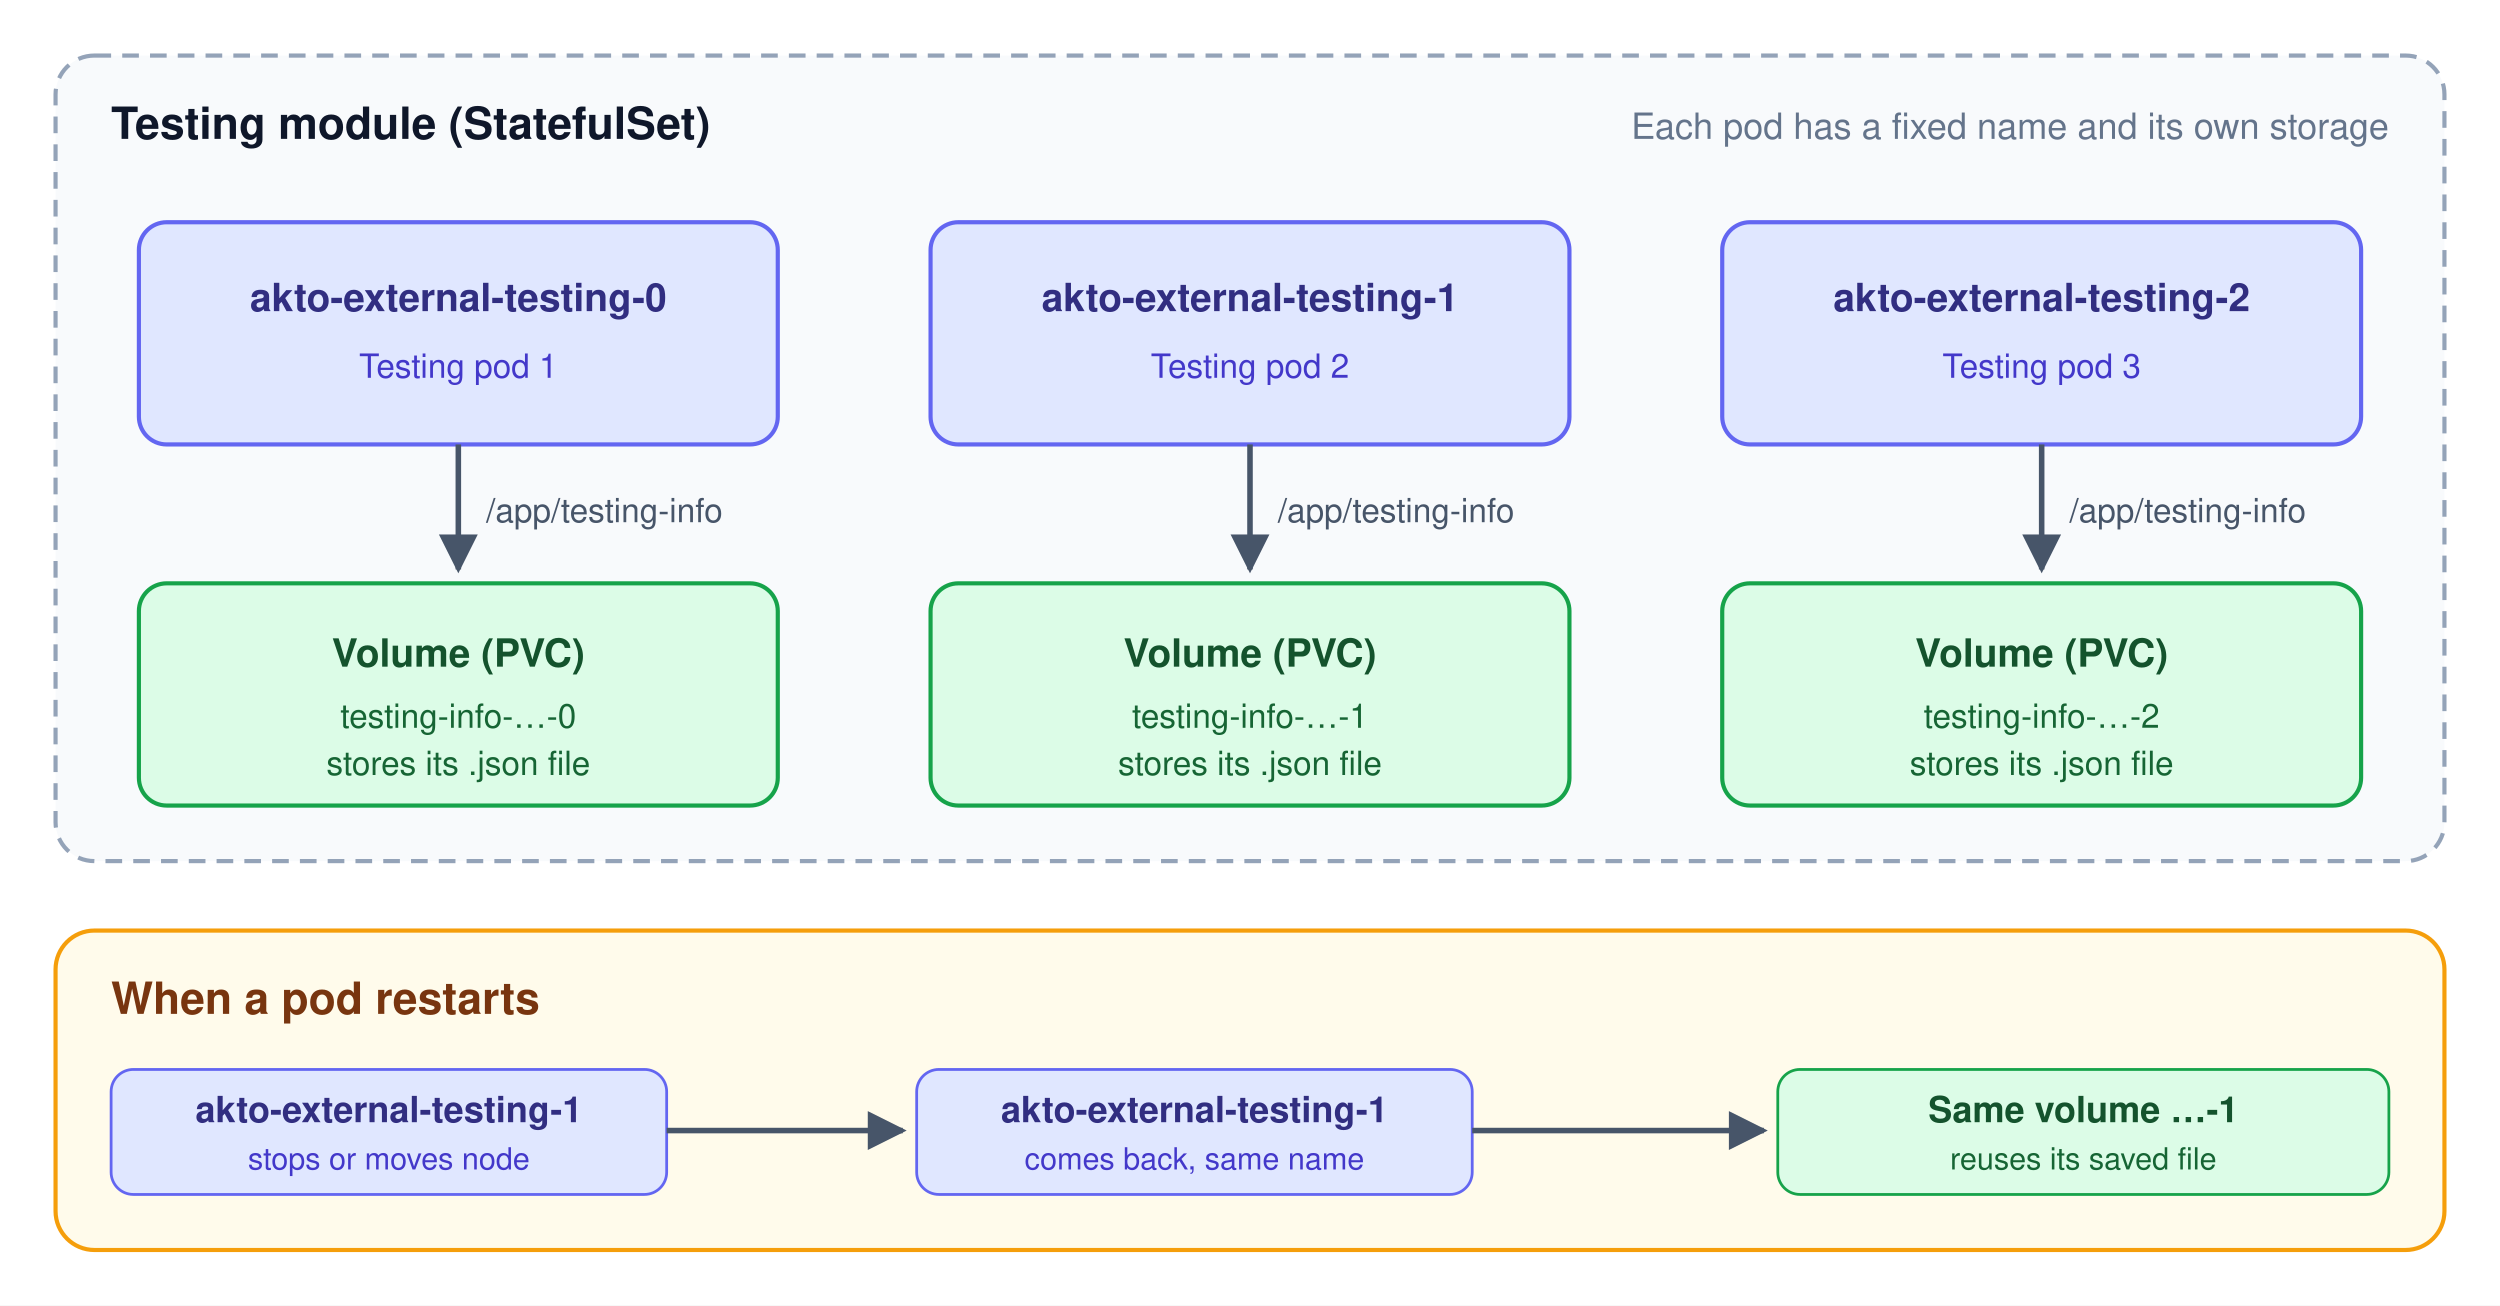
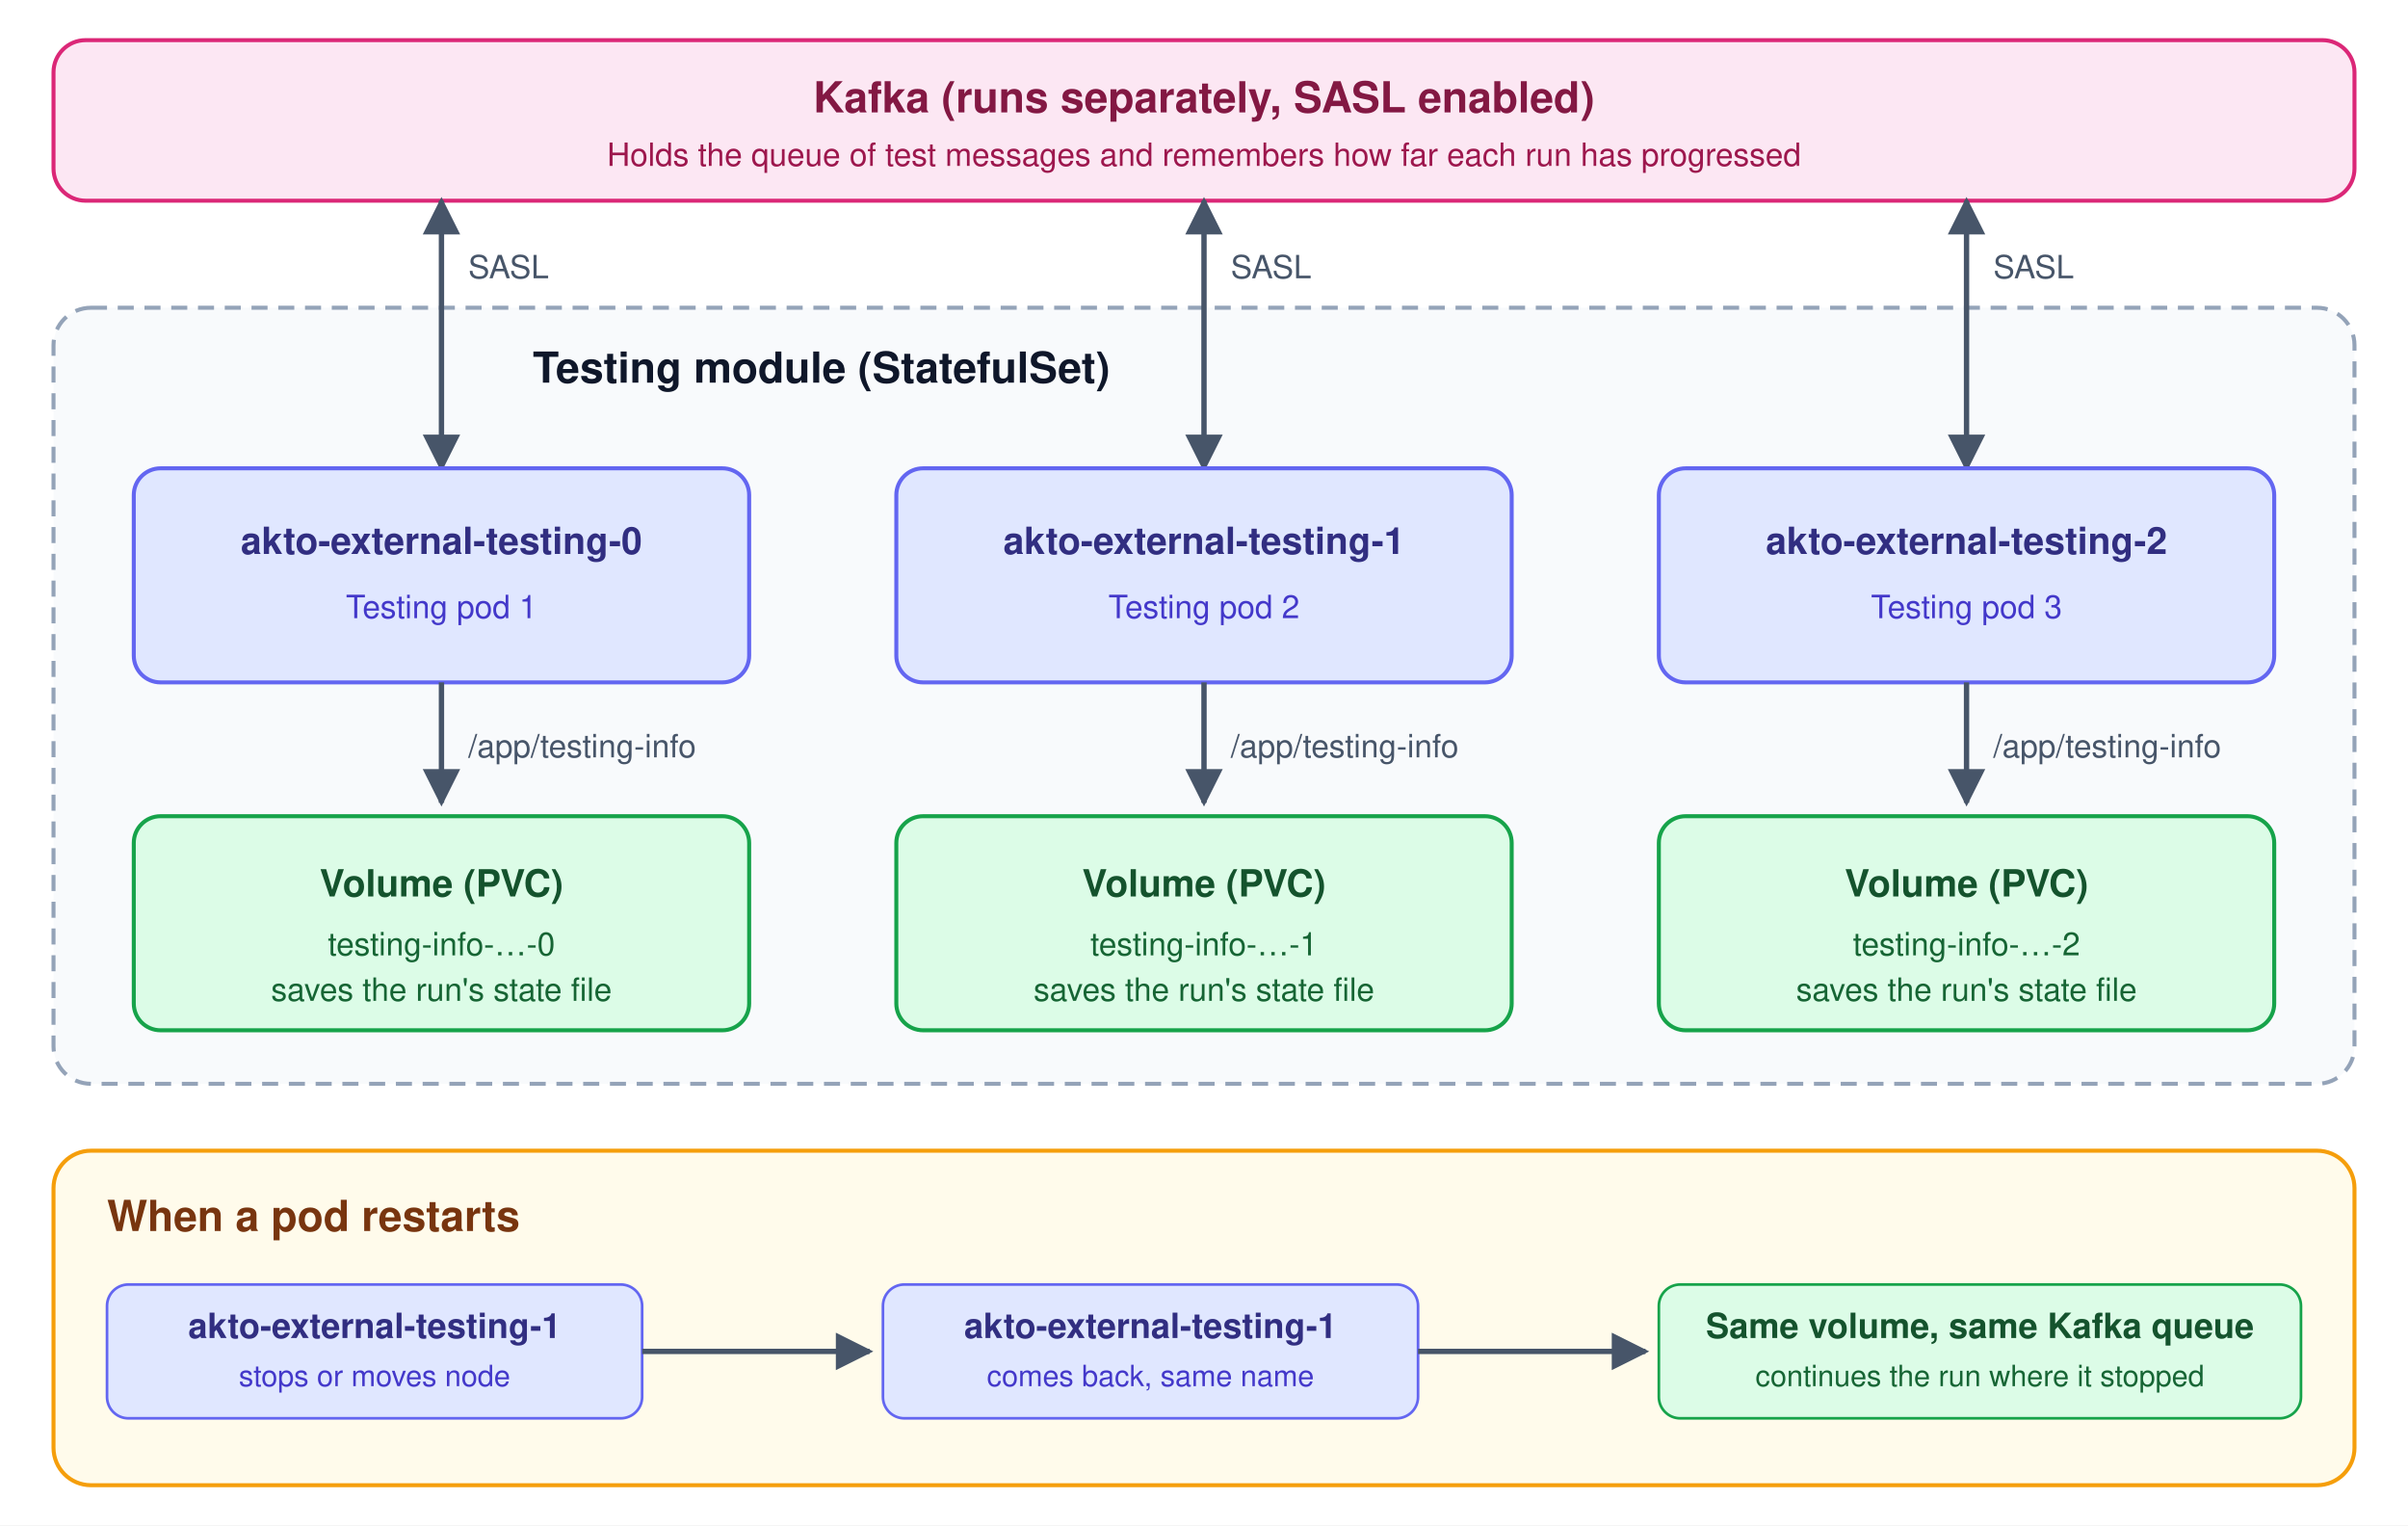
- <svg xmlns="http://www.w3.org/2000/svg" viewBox="0 0 900 470" width="900" height="470" font-family="Helvetica, Arial, sans-serif">
+ <svg xmlns="http://www.w3.org/2000/svg" viewBox="0 0 900 570" width="900" height="570" font-family="Helvetica, Arial, sans-serif">
  <defs>
    <marker id="a" viewBox="0 0 10 10" refX="9" refY="5" markerWidth="7" markerHeight="7" orient="auto-start-reverse">
      <path d="M0,0 L10,5 L0,10 z" fill="#475569" />
    </marker>
  </defs>
-   <rect width="900" height="470" fill="#ffffff" />
-   <rect x="20" y="20" width="860" height="290" rx="14" fill="#f8fafc" stroke="#94a3b8" stroke-width="1.5" stroke-dasharray="6 4" />
-   <text x="40" y="50" font-size="16" font-weight="700" fill="#0f172a">Testing module (StatefulSet)</text>
-   <text x="860" y="50" font-size="13" fill="#64748b" text-anchor="end">Each pod has a fixed name and its own storage</text>
+   <rect width="900" height="570" fill="#ffffff" />
+   <rect x="20" y="15" width="860" height="60" rx="12" fill="#fce7f3" stroke="#db2777" stroke-width="1.5" />
+   <text x="450" y="42" font-size="16" font-weight="700" fill="#831843" text-anchor="middle">Kafka (runs separately, SASL enabled)</text>
+   <text x="450" y="62" font-size="12" fill="#9d174d" text-anchor="middle">Holds the queue of test messages and remembers how far each run has progressed</text>
+   <rect x="20" y="115" width="860" height="290" rx="14" fill="#f8fafc" stroke="#94a3b8" stroke-width="1.5" stroke-dasharray="6 4" />
+   <text x="307" y="143" font-size="16" font-weight="700" fill="#0f172a" text-anchor="middle">Testing module (StatefulSet)</text>
+   <g stroke="#475569" stroke-width="2" marker-end="url(#a)" marker-start="url(#a)">
+     <line x1="165" y1="75" x2="165" y2="175" />
+     <line x1="450" y1="75" x2="450" y2="175" />
+     <line x1="735" y1="75" x2="735" y2="175" />
+   </g>
+   <g font-size="12" fill="#475569">
+     <text x="175" y="104">SASL</text>
+     <text x="460" y="104">SASL</text>
+     <text x="745" y="104">SASL</text>
+   </g>
  <g font-size="14" text-anchor="middle">
-     <rect x="50" y="80" width="230" height="80" rx="10" fill="#e0e7ff" stroke="#6366f1" stroke-width="1.5" />
-     <text x="165" y="112" font-weight="700" fill="#312e81">akto-external-testing-0</text>
-     <text x="165" y="136" font-size="12" fill="#4338ca">Testing pod 1</text>
-     <rect x="335" y="80" width="230" height="80" rx="10" fill="#e0e7ff" stroke="#6366f1" stroke-width="1.5" />
-     <text x="450" y="112" font-weight="700" fill="#312e81">akto-external-testing-1</text>
-     <text x="450" y="136" font-size="12" fill="#4338ca">Testing pod 2</text>
-     <rect x="620" y="80" width="230" height="80" rx="10" fill="#e0e7ff" stroke="#6366f1" stroke-width="1.5" />
-     <text x="735" y="112" font-weight="700" fill="#312e81">akto-external-testing-2</text>
-     <text x="735" y="136" font-size="12" fill="#4338ca">Testing pod 3</text>
+     <rect x="50" y="175" width="230" height="80" rx="10" fill="#e0e7ff" stroke="#6366f1" stroke-width="1.5" />
+     <text x="165" y="207" font-weight="700" fill="#312e81">akto-external-testing-0</text>
+     <text x="165" y="231" font-size="12" fill="#4338ca">Testing pod 1</text>
+     <rect x="335" y="175" width="230" height="80" rx="10" fill="#e0e7ff" stroke="#6366f1" stroke-width="1.5" />
+     <text x="450" y="207" font-weight="700" fill="#312e81">akto-external-testing-1</text>
+     <text x="450" y="231" font-size="12" fill="#4338ca">Testing pod 2</text>
+     <rect x="620" y="175" width="230" height="80" rx="10" fill="#e0e7ff" stroke="#6366f1" stroke-width="1.5" />
+     <text x="735" y="207" font-weight="700" fill="#312e81">akto-external-testing-2</text>
+     <text x="735" y="231" font-size="12" fill="#4338ca">Testing pod 3</text>
  </g>
  <g stroke="#475569" stroke-width="2" marker-end="url(#a)">
-     <line x1="165" y1="160" x2="165" y2="205" />
-     <line x1="450" y1="160" x2="450" y2="205" />
-     <line x1="735" y1="160" x2="735" y2="205" />
+     <line x1="165" y1="255" x2="165" y2="300" />
+     <line x1="450" y1="255" x2="450" y2="300" />
+     <line x1="735" y1="255" x2="735" y2="300" />
  </g>
-   <g font-size="12" fill="#475569" text-anchor="start">
-     <text x="175" y="188">/app/testing-info</text>
-     <text x="460" y="188">/app/testing-info</text>
-     <text x="745" y="188">/app/testing-info</text>
+   <g font-size="12" fill="#475569">
+     <text x="175" y="283">/app/testing-info</text>
+     <text x="460" y="283">/app/testing-info</text>
+     <text x="745" y="283">/app/testing-info</text>
  </g>
  <g font-size="14" text-anchor="middle">
-     <rect x="50" y="210" width="230" height="80" rx="10" fill="#dcfce7" stroke="#16a34a" stroke-width="1.5" />
-     <text x="165" y="240" font-weight="700" fill="#14532d">Volume (PVC)</text>
-     <text x="165" y="262" font-size="12" fill="#166534">testing-info-…-0</text>
-     <text x="165" y="279" font-size="12" fill="#166534">stores its .json file</text>
-     <rect x="335" y="210" width="230" height="80" rx="10" fill="#dcfce7" stroke="#16a34a" stroke-width="1.5" />
-     <text x="450" y="240" font-weight="700" fill="#14532d">Volume (PVC)</text>
-     <text x="450" y="262" font-size="12" fill="#166534">testing-info-…-1</text>
-     <text x="450" y="279" font-size="12" fill="#166534">stores its .json file</text>
-     <rect x="620" y="210" width="230" height="80" rx="10" fill="#dcfce7" stroke="#16a34a" stroke-width="1.5" />
-     <text x="735" y="240" font-weight="700" fill="#14532d">Volume (PVC)</text>
-     <text x="735" y="262" font-size="12" fill="#166534">testing-info-…-2</text>
-     <text x="735" y="279" font-size="12" fill="#166534">stores its .json file</text>
+     <rect x="50" y="305" width="230" height="80" rx="10" fill="#dcfce7" stroke="#16a34a" stroke-width="1.5" />
+     <text x="165" y="335" font-weight="700" fill="#14532d">Volume (PVC)</text>
+     <text x="165" y="357" font-size="12" fill="#166534">testing-info-…-0</text>
+     <text x="165" y="374" font-size="12" fill="#166534">saves the run's state file</text>
+     <rect x="335" y="305" width="230" height="80" rx="10" fill="#dcfce7" stroke="#16a34a" stroke-width="1.5" />
+     <text x="450" y="335" font-weight="700" fill="#14532d">Volume (PVC)</text>
+     <text x="450" y="357" font-size="12" fill="#166534">testing-info-…-1</text>
+     <text x="450" y="374" font-size="12" fill="#166534">saves the run's state file</text>
+     <rect x="620" y="305" width="230" height="80" rx="10" fill="#dcfce7" stroke="#16a34a" stroke-width="1.5" />
+     <text x="735" y="335" font-weight="700" fill="#14532d">Volume (PVC)</text>
+     <text x="735" y="357" font-size="12" fill="#166534">testing-info-…-2</text>
+     <text x="735" y="374" font-size="12" fill="#166534">saves the run's state file</text>
  </g>
-   <rect x="20" y="335" width="860" height="115" rx="14" fill="#fffbeb" stroke="#f59e0b" stroke-width="1.5" />
-   <text x="40" y="365" font-size="16" font-weight="700" fill="#78350f">When a pod restarts</text>
+   <rect x="20" y="430" width="860" height="125" rx="14" fill="#fffbeb" stroke="#f59e0b" stroke-width="1.5" />
+   <text x="40" y="460" font-size="16" font-weight="700" fill="#78350f">When a pod restarts</text>
  <g font-size="13" text-anchor="middle">
-     <rect x="40" y="385" width="200" height="45" rx="8" fill="#e0e7ff" stroke="#6366f1" />
-     <text x="140" y="404" font-weight="700" fill="#312e81">akto-external-testing-1</text>
-     <text x="140" y="421" font-size="11" fill="#4338ca">stops or moves node</text>
-     <rect x="330" y="385" width="200" height="45" rx="8" fill="#e0e7ff" stroke="#6366f1" />
-     <text x="430" y="404" font-weight="700" fill="#312e81">akto-external-testing-1</text>
-     <text x="430" y="421" font-size="11" fill="#4338ca">comes back, same name</text>
-     <rect x="640" y="385" width="220" height="45" rx="8" fill="#dcfce7" stroke="#16a34a" />
-     <text x="750" y="404" font-weight="700" fill="#14532d">Same volume …-1</text>
-     <text x="750" y="421" font-size="11" fill="#166534">reuses its saved file</text>
+     <rect x="40" y="480" width="200" height="50" rx="8" fill="#e0e7ff" stroke="#6366f1" />
+     <text x="140" y="500" font-weight="700" fill="#312e81">akto-external-testing-1</text>
+     <text x="140" y="518" font-size="11" fill="#4338ca">stops or moves node</text>
+     <rect x="330" y="480" width="200" height="50" rx="8" fill="#e0e7ff" stroke="#6366f1" />
+     <text x="430" y="500" font-weight="700" fill="#312e81">akto-external-testing-1</text>
+     <text x="430" y="518" font-size="11" fill="#4338ca">comes back, same name</text>
+     <rect x="620" y="480" width="240" height="50" rx="8" fill="#dcfce7" stroke="#16a34a" />
+     <text x="740" y="500" font-weight="700" fill="#14532d">Same volume, same Kafka queue</text>
+     <text x="740" y="518" font-size="11" fill="#166534">continues the run where it stopped</text>
  </g>
  <g stroke="#475569" stroke-width="2" marker-end="url(#a)">
-     <line x1="240" y1="407" x2="325" y2="407" />
-     <line x1="530" y1="407" x2="635" y2="407" />
+     <line x1="240" y1="505" x2="325" y2="505" />
+     <line x1="530" y1="505" x2="615" y2="505" />
  </g>
</svg>
